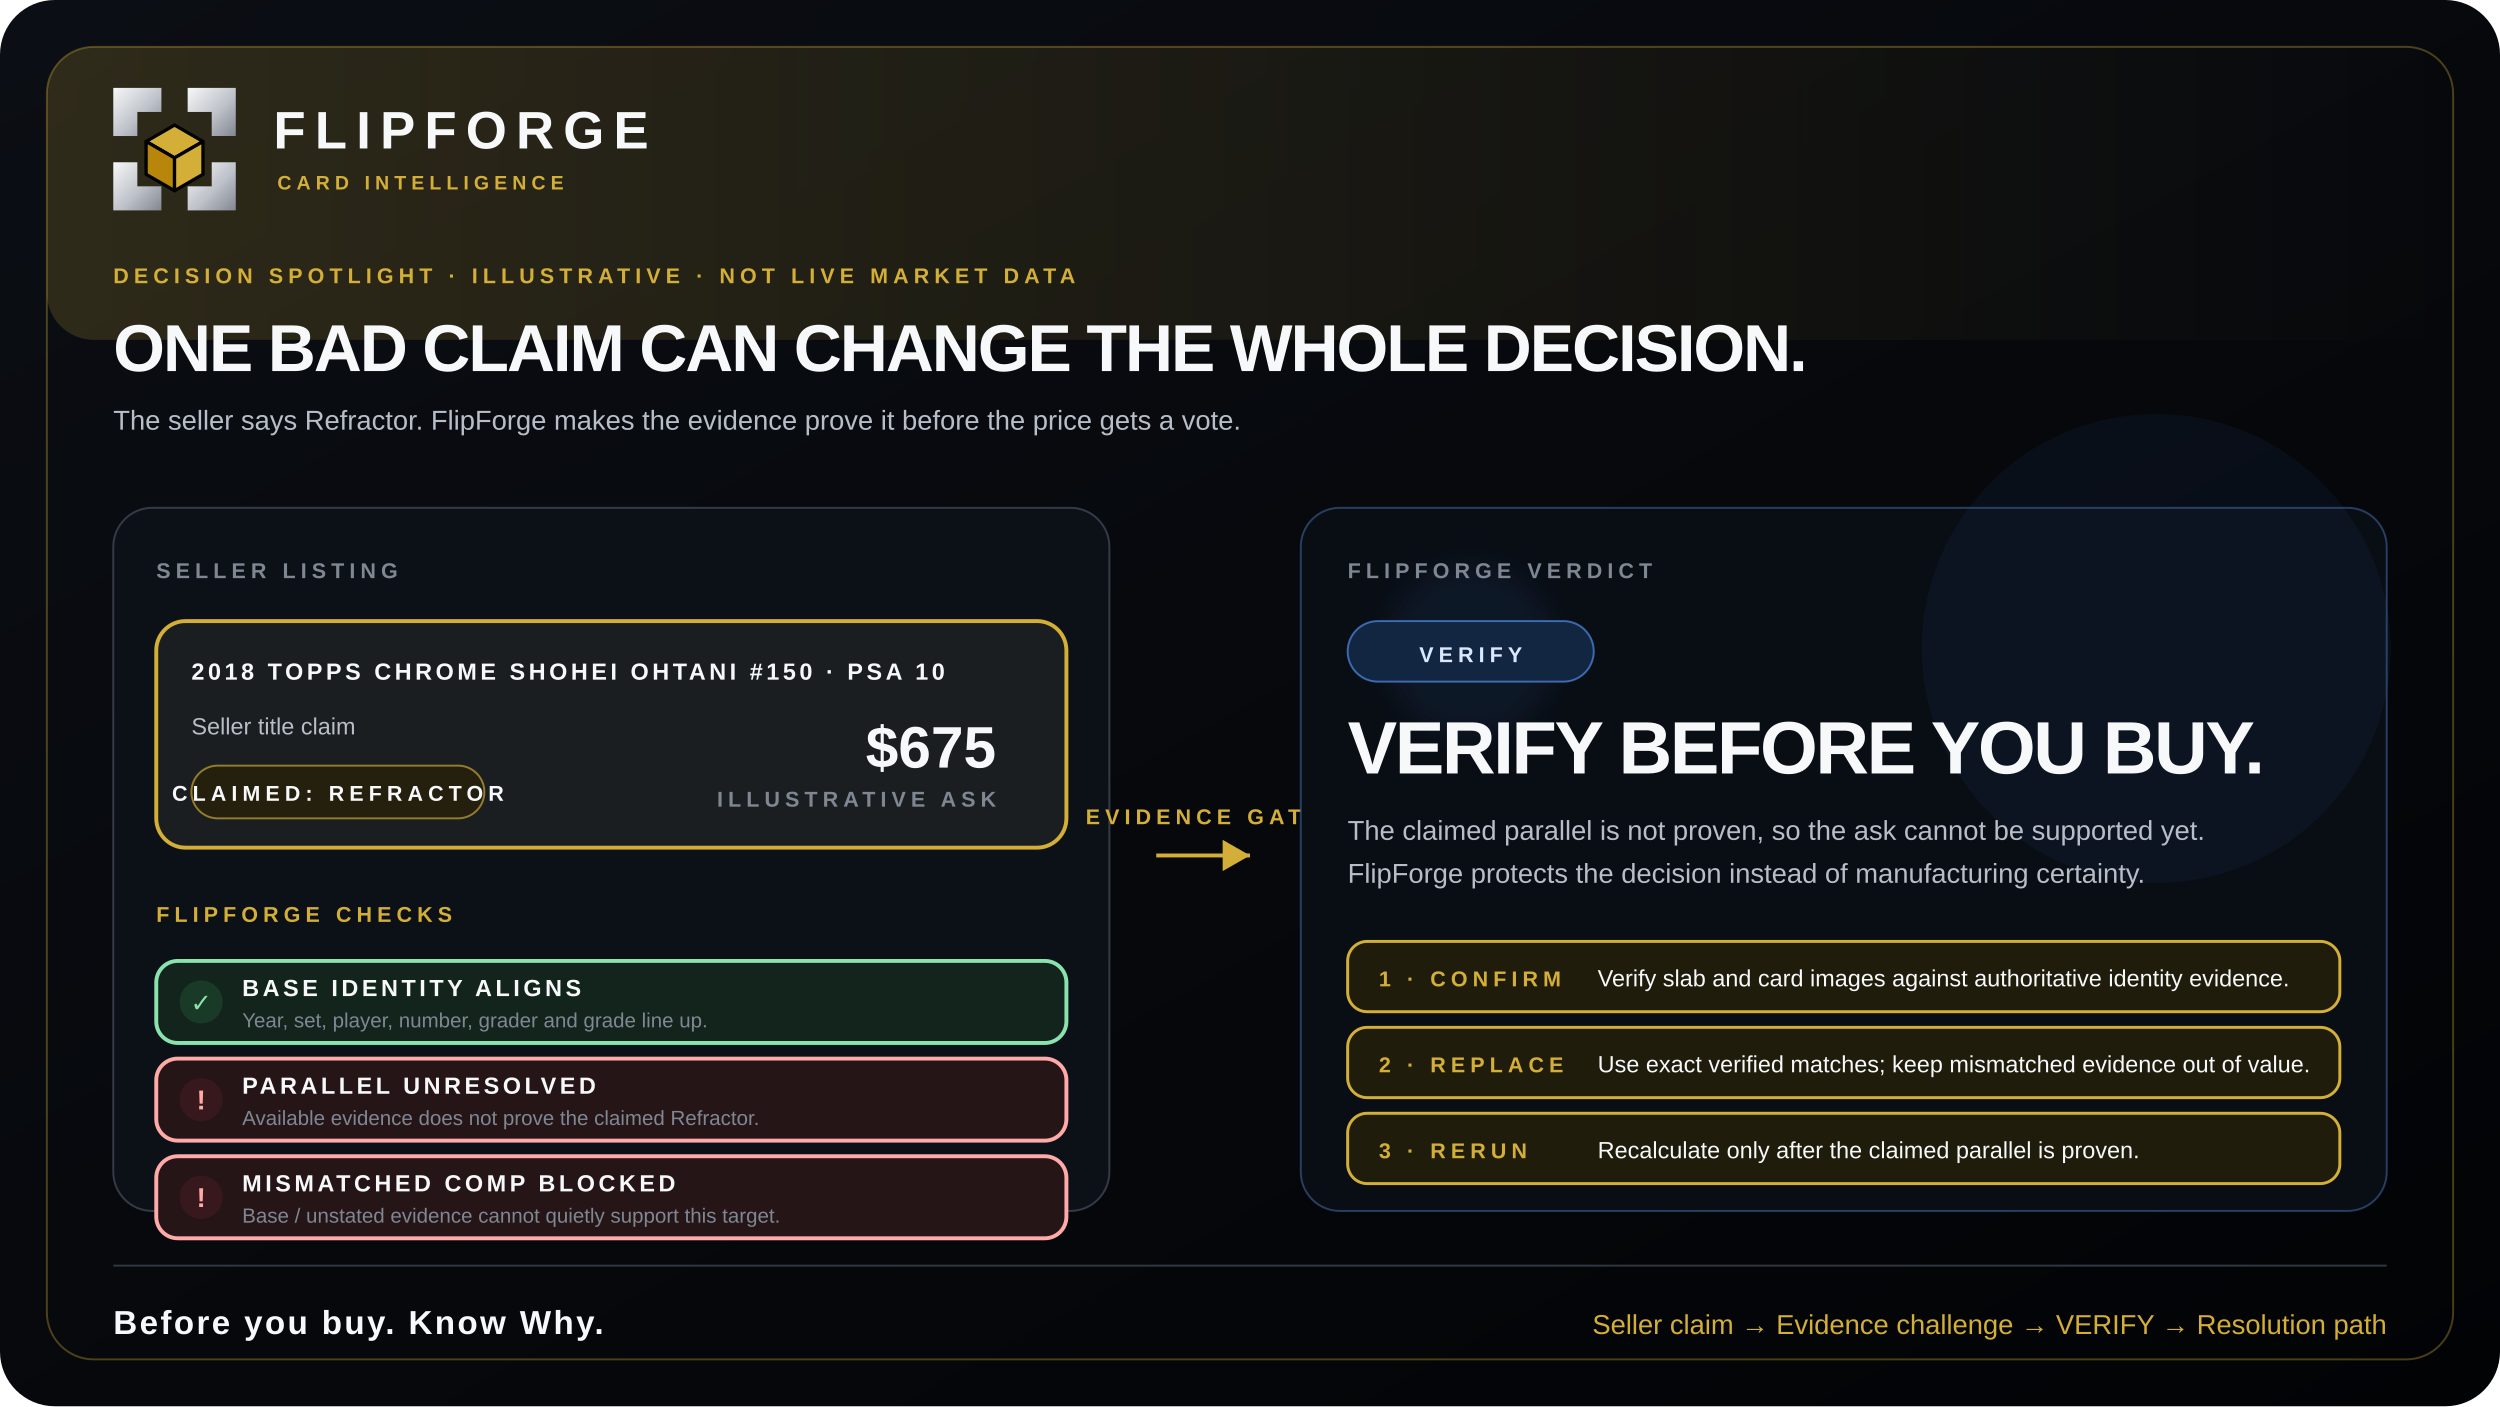
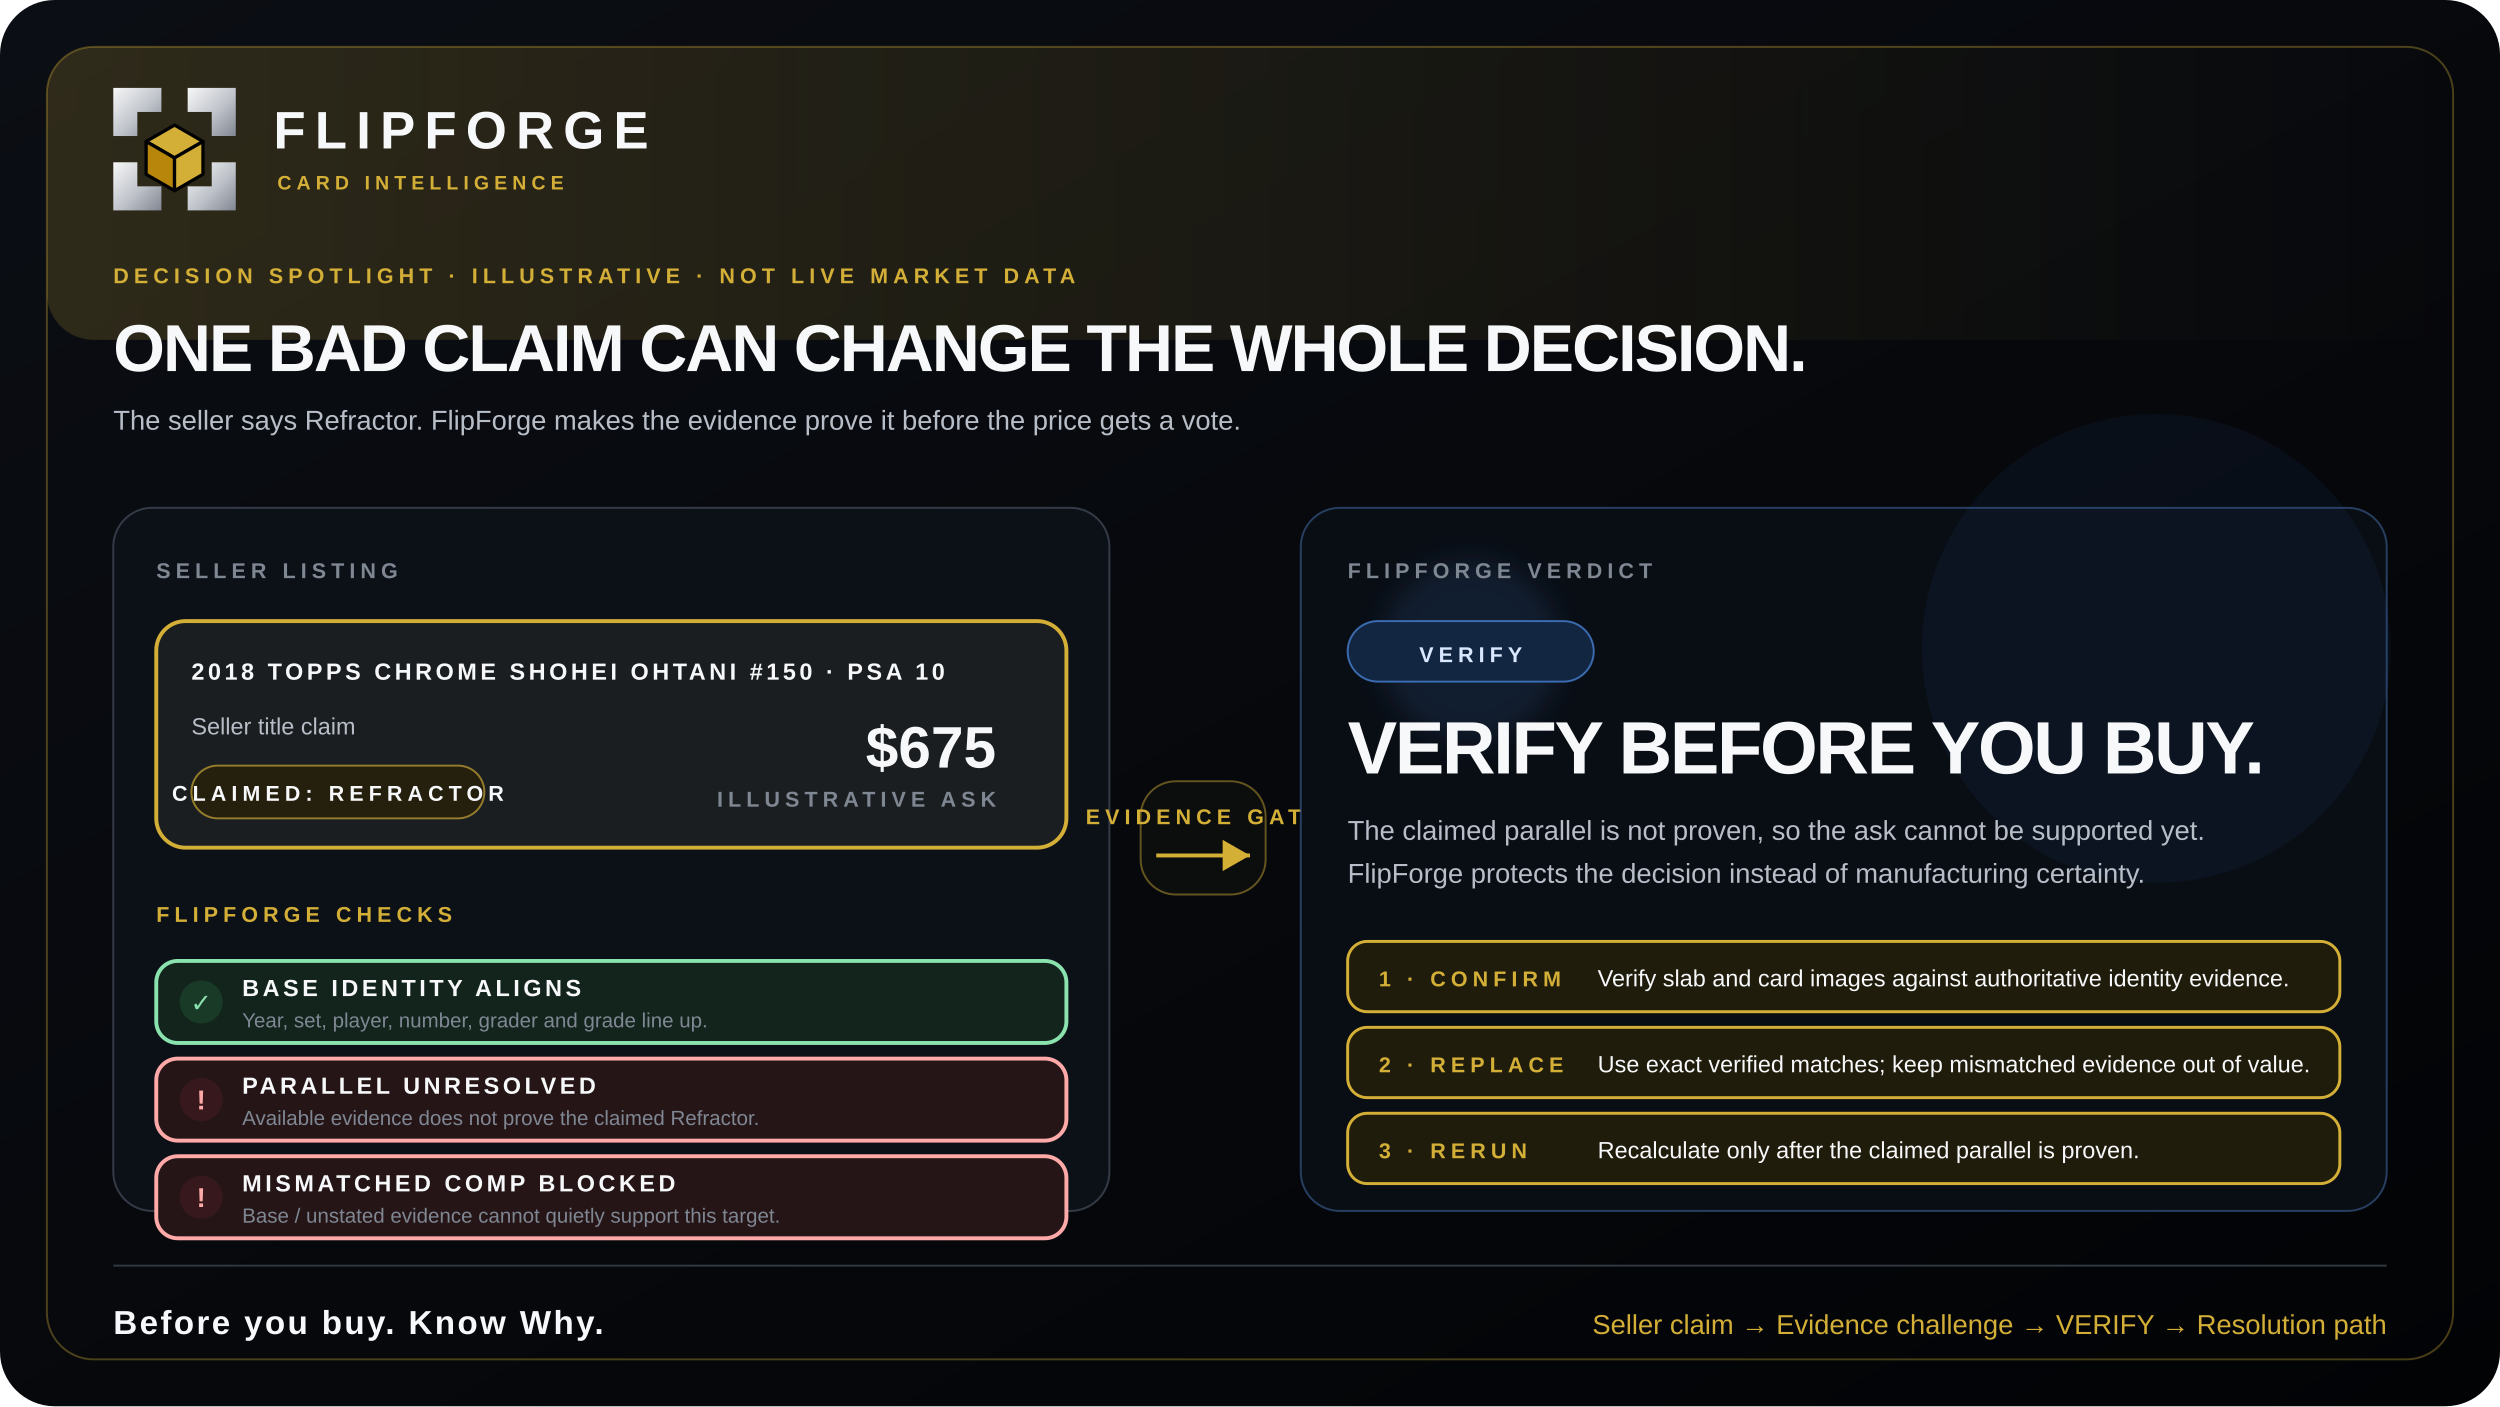
<svg xmlns="http://www.w3.org/2000/svg" width="1280" height="720" viewBox="0 0 1280 720" role="img" aria-labelledby="title desc">
  <defs>
    <linearGradient id="bg" x1="0" y1="0" x2="1" y2="1">
      <stop offset="0" stop-color="#0b0e14" />
      <stop offset="1" stop-color="#020305" />
    </linearGradient>
    <linearGradient id="goldGlow" x1="0" y1="0" x2="1" y2="0">
      <stop offset="0" stop-color="#d4af37" stop-opacity=".18" />
      <stop offset="1" stop-color="#d4af37" stop-opacity="0" />
    </linearGradient>
    <linearGradient id="silver" x1="0" y1="0" x2="1" y2="1">
      <stop offset="0" stop-color="#f7f7f7" />
      <stop offset=".55" stop-color="#bfc3ca" />
      <stop offset="1" stop-color="#818792" />
    </linearGradient>
-     <filter id="goldHalo" x="-50%" y="-50%" width="200%" height="200%">
+     <filter id="blueHalo" x="-50%" y="-50%" width="200%" height="200%">
      <feGaussianBlur stdDeviation="7" />
    </filter>
    <style>
      @font-face{font-family:Geist;src:url('../fonts/geist-latin-wght-normal.woff2') format('woff2');font-weight:100 900}
      .font{font-family:Geist,'Geist Sans',Arial,sans-serif}.white{fill:#f7f8fa}.silver{fill:#b8bec8}.muted{fill:#7f8793}.gold{fill:#d4af37}.red{fill:#ffaaa8}.green{fill:#8ae2ae}.blue{fill:#d9e8ff}.eyebrow{font-size:11px;font-weight:900;letter-spacing:2.6px}.small{font-size:12px}.body{font-size:14px}.label{font-size:12px;font-weight:850;letter-spacing:1.8px}.title{font-size:34px;font-weight:900;letter-spacing:-1px}.verdict{font-size:38px;font-weight:900;letter-spacing:-1.2px}.wordmark{font-size:27px;font-weight:900;letter-spacing:4.7px}.tag{font-size:10px;font-weight:850;letter-spacing:2.6px}
-       .motion{pointer-events:none}.motion-claim{animation:claimLoop 10s ease-in-out infinite}.motion-good{animation:goodLoop 10s ease-in-out infinite}.motion-warn1{animation:warn1Loop 10s ease-in-out infinite}.motion-warn2{animation:warn2Loop 10s ease-in-out infinite}.motion-arrow{animation:arrowLoop 10s ease-in-out infinite}.motion-verdict{animation:verdictLoop 10s ease-in-out infinite;transform-box:fill-box;transform-origin:center}.motion-res1{animation:res1Loop 10s ease-in-out infinite}.motion-res2{animation:res2Loop 10s ease-in-out infinite}.motion-res3{animation:res3Loop 10s ease-in-out infinite}
-       @keyframes claimLoop{0%,6%,100%{opacity:.08}10%,22%{opacity:.95}27%{opacity:.08}}
-       @keyframes goodLoop{0%,18%,100%{opacity:.05}23%,34%{opacity:.8}39%{opacity:.05}}
-       @keyframes warn1Loop{0%,28%,100%{opacity:.05}33%,45%{opacity:.9}50%{opacity:.05}}
-       @keyframes warn2Loop{0%,38%,100%{opacity:.05}43%,55%{opacity:.95}60%{opacity:.05}}
-       @keyframes arrowLoop{0%,46%,100%{opacity:.2;transform:translateX(-5px)}52%,63%{opacity:1;transform:translateX(5px)}68%{opacity:.2;transform:translateX(-5px)}}
-       @keyframes verdictLoop{0%,54%,100%{opacity:.7;transform:scale(1)}61%,80%{opacity:1;transform:scale(1.025)}86%{opacity:.8;transform:scale(1)}}
-       @keyframes res1Loop{0%,64%,100%{opacity:.18}70%,88%{opacity:.95}92%{opacity:.18}}
-       @keyframes res2Loop{0%,69%,100%{opacity:.18}75%,90%{opacity:.95}94%{opacity:.18}}
-       @keyframes res3Loop{0%,74%,100%{opacity:.18}80%,92%{opacity:.95}96%{opacity:.18}}
-       @media(prefers-reduced-motion:reduce){.motion{animation:none!important;opacity:.35!important;transform:none!important}}
+       .motion{pointer-events:none}.motion-claim{animation:claimLoop 10s ease-in-out infinite}.motion-good{animation:goodLoop 10s ease-in-out infinite}.motion-warn1{animation:warn1Loop 10s ease-in-out infinite}.motion-warn2{animation:warn2Loop 10s ease-in-out infinite}.motion-arrow{animation:arrowLoop 10s ease-in-out infinite}.motion-verdict{animation:verdictLoop 10s ease-in-out infinite}.motion-res1{animation:res1Loop 10s ease-in-out infinite}.motion-res2{animation:res2Loop 10s ease-in-out infinite}.motion-res3{animation:res3Loop 10s ease-in-out infinite}
+       @keyframes claimLoop{0%,6%,100%{opacity:.06}10%,22%{opacity:.95}27%{opacity:.06}}
+       @keyframes goodLoop{0%,18%,100%{opacity:.04}23%,34%{opacity:.85}39%{opacity:.04}}
+       @keyframes warn1Loop{0%,28%,100%{opacity:.04}33%,45%{opacity:.92}50%{opacity:.04}}
+       @keyframes warn2Loop{0%,38%,100%{opacity:.04}43%,55%{opacity:.95}60%{opacity:.04}}
+       @keyframes arrowLoop{0%,46%,100%{opacity:.18}52%,63%{opacity:1}68%{opacity:.18}}
+       @keyframes verdictLoop{0%,54%,100%{opacity:.1}61%,82%{opacity:1}88%{opacity:.18}}
+       @keyframes res1Loop{0%,64%,100%{opacity:.12}70%,88%{opacity:.95}92%{opacity:.12}}
+       @keyframes res2Loop{0%,69%,100%{opacity:.12}75%,90%{opacity:.95}94%{opacity:.12}}
+       @keyframes res3Loop{0%,74%,100%{opacity:.12}80%,92%{opacity:.95}96%{opacity:.12}}
+       @media(prefers-reduced-motion:reduce){.motion{animation:none!important;opacity:.35!important}}
    </style>
  </defs>
  <rect width="1280" height="720" rx="28" fill="url(#bg)" />
  <rect x="24" y="24" width="1232" height="672" rx="24" fill="none" stroke="#d4af37" stroke-opacity=".34" />
  <rect x="24" y="24" width="1232" height="150" rx="24" fill="url(#goldGlow)" />
  <g transform="translate(58 45)">
    <g transform="scale(1.12)">
      <path d="M0 0H22V11H11V22H0Z" fill="url(#silver)" />
      <path d="M34 0H56V22H45V11H34Z" fill="url(#silver)" />
      <path d="M0 34H11V45H22V56H0Z" fill="url(#silver)" />
      <path d="M45 34H56V56H34V45H45Z" fill="url(#silver)" />
      <path d="M28 17 41 24.5 28 32 15 24.5Z" fill="#d4af37" stroke="#000" stroke-width="1.5" stroke-linejoin="round" />
      <path d="M15 24.5 28 32v15L15 39.5Z" fill="#b8860b" stroke="#000" stroke-width="1.5" stroke-linejoin="round" />
      <path d="M41 24.5 28 32v15l13-7.5Z" fill="#d4af37" stroke="#000" stroke-width="1.5" stroke-linejoin="round" />
    </g>
    <text x="82" y="31" class="font wordmark white">FLIPFORGE</text>
    <text x="84" y="52" class="font tag gold">CARD INTELLIGENCE</text>
  </g>
  <g class="font">
    <text x="58" y="145" class="eyebrow gold">DECISION SPOTLIGHT · ILLUSTRATIVE · NOT LIVE MARKET DATA</text>
    <text x="58" y="190" class="title white">ONE BAD CLAIM CAN CHANGE THE WHOLE DECISION.</text>
    <text x="58" y="220" class="body silver">The seller says Refractor. FlipForge makes the evidence prove it before the price gets a vote.</text>
  </g>
  <g transform="translate(58 260)" class="font">
    <rect width="510" height="360" rx="20" fill="#0c1017" stroke="#343b47" />
    <text x="22" y="36" class="eyebrow muted">SELLER LISTING</text>
    <rect x="22" y="58" width="466" height="116" rx="15" fill="#111720" stroke="#303845" />
    <rect class="motion motion-claim" x="22" y="58" width="466" height="116" rx="15" fill="#d4af37" fill-opacity=".05" stroke="#d4af37" stroke-width="2" />
    <text x="40" y="88" class="label white">2018 TOPPS CHROME SHOHEI OHTANI #150 · PSA 10</text>
    <text x="40" y="116" class="small silver">Seller title claim</text>
    <rect x="40" y="132" width="150" height="27" rx="13.5" fill="#251f0e" stroke="#d4af37" stroke-opacity=".65" />
    <text x="115" y="150" text-anchor="middle" class="eyebrow white">CLAIMED: REFRACTOR</text>
    <text x="452" y="133" text-anchor="end" font-size="30" font-weight="900" class="white">$675</text>
    <text x="452" y="153" text-anchor="end" class="eyebrow muted">ILLUSTRATIVE ASK</text>
    <text x="22" y="212" class="eyebrow gold">FLIPFORGE CHECKS</text>
    <rect x="22" y="232" width="466" height="42" rx="11" fill="#0e1914" stroke="#5ab17c" stroke-opacity=".55" />
    <rect class="motion motion-good" x="22" y="232" width="466" height="42" rx="11" fill="#58d697" fill-opacity=".06" stroke="#8ae2ae" stroke-width="2" />
    <circle cx="45" cy="253" r="11" fill="#183a27" />
    <text x="45" y="258" text-anchor="middle" font-size="13" font-weight="900" class="green">✓</text>
    <text x="66" y="250" class="label white">BASE IDENTITY ALIGNS</text>
    <text x="66" y="266" font-size="10.5" class="muted">Year, set, player, number, grader and grade line up.</text>
    <rect x="22" y="282" width="466" height="42" rx="11" fill="#1a1012" stroke="#b85f62" stroke-opacity=".55" />
    <rect class="motion motion-warn1" x="22" y="282" width="466" height="42" rx="11" fill="#ff7a7a" fill-opacity=".05" stroke="#ffaaa8" stroke-width="2" />
    <circle cx="45" cy="303" r="11" fill="#37191d" />
    <text x="45" y="308" text-anchor="middle" font-size="14" font-weight="900" class="red">!</text>
    <text x="66" y="300" class="label white">PARALLEL UNRESOLVED</text>
    <text x="66" y="316" font-size="10.5" class="muted">Available evidence does not prove the claimed Refractor.</text>
    <rect x="22" y="332" width="466" height="42" rx="11" fill="#1a1012" stroke="#b85f62" stroke-opacity=".55" />
    <rect class="motion motion-warn2" x="22" y="332" width="466" height="42" rx="11" fill="#ff7a7a" fill-opacity=".05" stroke="#ffaaa8" stroke-width="2" />
    <circle cx="45" cy="353" r="11" fill="#37191d" />
    <text x="45" y="358" text-anchor="middle" font-size="14" font-weight="900" class="red">!</text>
    <text x="66" y="350" class="label white">MISMATCHED COMP BLOCKED</text>
    <text x="66" y="366" font-size="10.5" class="muted">Base / unstated evidence cannot quietly support this target.</text>
  </g>
-   <g class="font motion motion-arrow">
+   <g class="font">
    <line x1="592" y1="438" x2="640" y2="438" stroke="#d4af37" stroke-width="2" />
    <path d="M640 438 626 430v16Z" fill="#d4af37" />
    <text x="616" y="422" text-anchor="middle" class="eyebrow gold">EVIDENCE GATE</text>
+     <rect class="motion motion-arrow" x="584" y="400" width="64" height="58" rx="18" fill="#d4af37" fill-opacity=".03" stroke="#d4af37" stroke-opacity=".45" />
  </g>
-   <g transform="translate(666 260)" class="font motion-verdict">
+   <g transform="translate(666 260)" class="font">
    <rect width="556" height="360" rx="20" fill="#090d14" stroke="#395b8d" stroke-opacity=".65" />
    <circle cx="438" cy="72" r="120" fill="#2967b8" fill-opacity=".08" />
-     <circle class="motion motion-verdict" cx="87" cy="73" r="44" fill="#4d8ee7" fill-opacity=".09" filter="url(#goldHalo)" />
+     <circle class="motion motion-verdict" cx="87" cy="73" r="46" fill="#4d8ee7" fill-opacity=".13" filter="url(#blueHalo)" />
    <text x="24" y="36" class="eyebrow muted">FLIPFORGE VERDICT</text>
    <rect x="24" y="58" width="126" height="31" rx="15.5" fill="#132641" stroke="#4d8ee7" stroke-opacity=".7" />
    <text x="87" y="79" text-anchor="middle" class="eyebrow blue">VERIFY</text>
    <text x="24" y="136" class="verdict white">VERIFY BEFORE YOU BUY.</text>
    <text x="24" y="170" class="body silver">The claimed parallel is not proven, so the ask cannot be supported yet.</text>
    <text x="24" y="192" class="body silver">FlipForge protects the decision instead of manufacturing certainty.</text>
    <rect x="24" y="222" width="508" height="36" rx="10" fill="#17150b" stroke="#d4af37" stroke-opacity=".32" />
    <rect class="motion motion-res1" x="24" y="222" width="508" height="36" rx="10" fill="#d4af37" fill-opacity=".05" stroke="#d4af37" stroke-width="1.5" />
    <text x="40" y="245" class="eyebrow gold">1 · CONFIRM</text>
    <text x="152" y="245" class="small white">Verify slab and card images against authoritative identity evidence.</text>
    <rect x="24" y="266" width="508" height="36" rx="10" fill="#17150b" stroke="#d4af37" stroke-opacity=".32" />
    <rect class="motion motion-res2" x="24" y="266" width="508" height="36" rx="10" fill="#d4af37" fill-opacity=".05" stroke="#d4af37" stroke-width="1.5" />
    <text x="40" y="289" class="eyebrow gold">2 · REPLACE</text>
    <text x="152" y="289" class="small white">Use exact verified matches; keep mismatched evidence out of value.</text>
    <rect x="24" y="310" width="508" height="36" rx="10" fill="#17150b" stroke="#d4af37" stroke-opacity=".32" />
    <rect class="motion motion-res3" x="24" y="310" width="508" height="36" rx="10" fill="#d4af37" fill-opacity=".05" stroke="#d4af37" stroke-width="1.5" />
    <text x="40" y="333" class="eyebrow gold">3 · RERUN</text>
    <text x="152" y="333" class="small white">Recalculate only after the claimed parallel is proven.</text>
  </g>
  <g class="font">
    <line x1="58" y1="648" x2="1222" y2="648" stroke="#313741" />
    <text x="58" y="683" font-size="17" font-weight="900" letter-spacing="1.2" class="white">Before you buy. Know Why.</text>
    <text x="1222" y="683" text-anchor="end" class="body gold">Seller claim → Evidence challenge → VERIFY → Resolution path</text>
  </g>
</svg>
